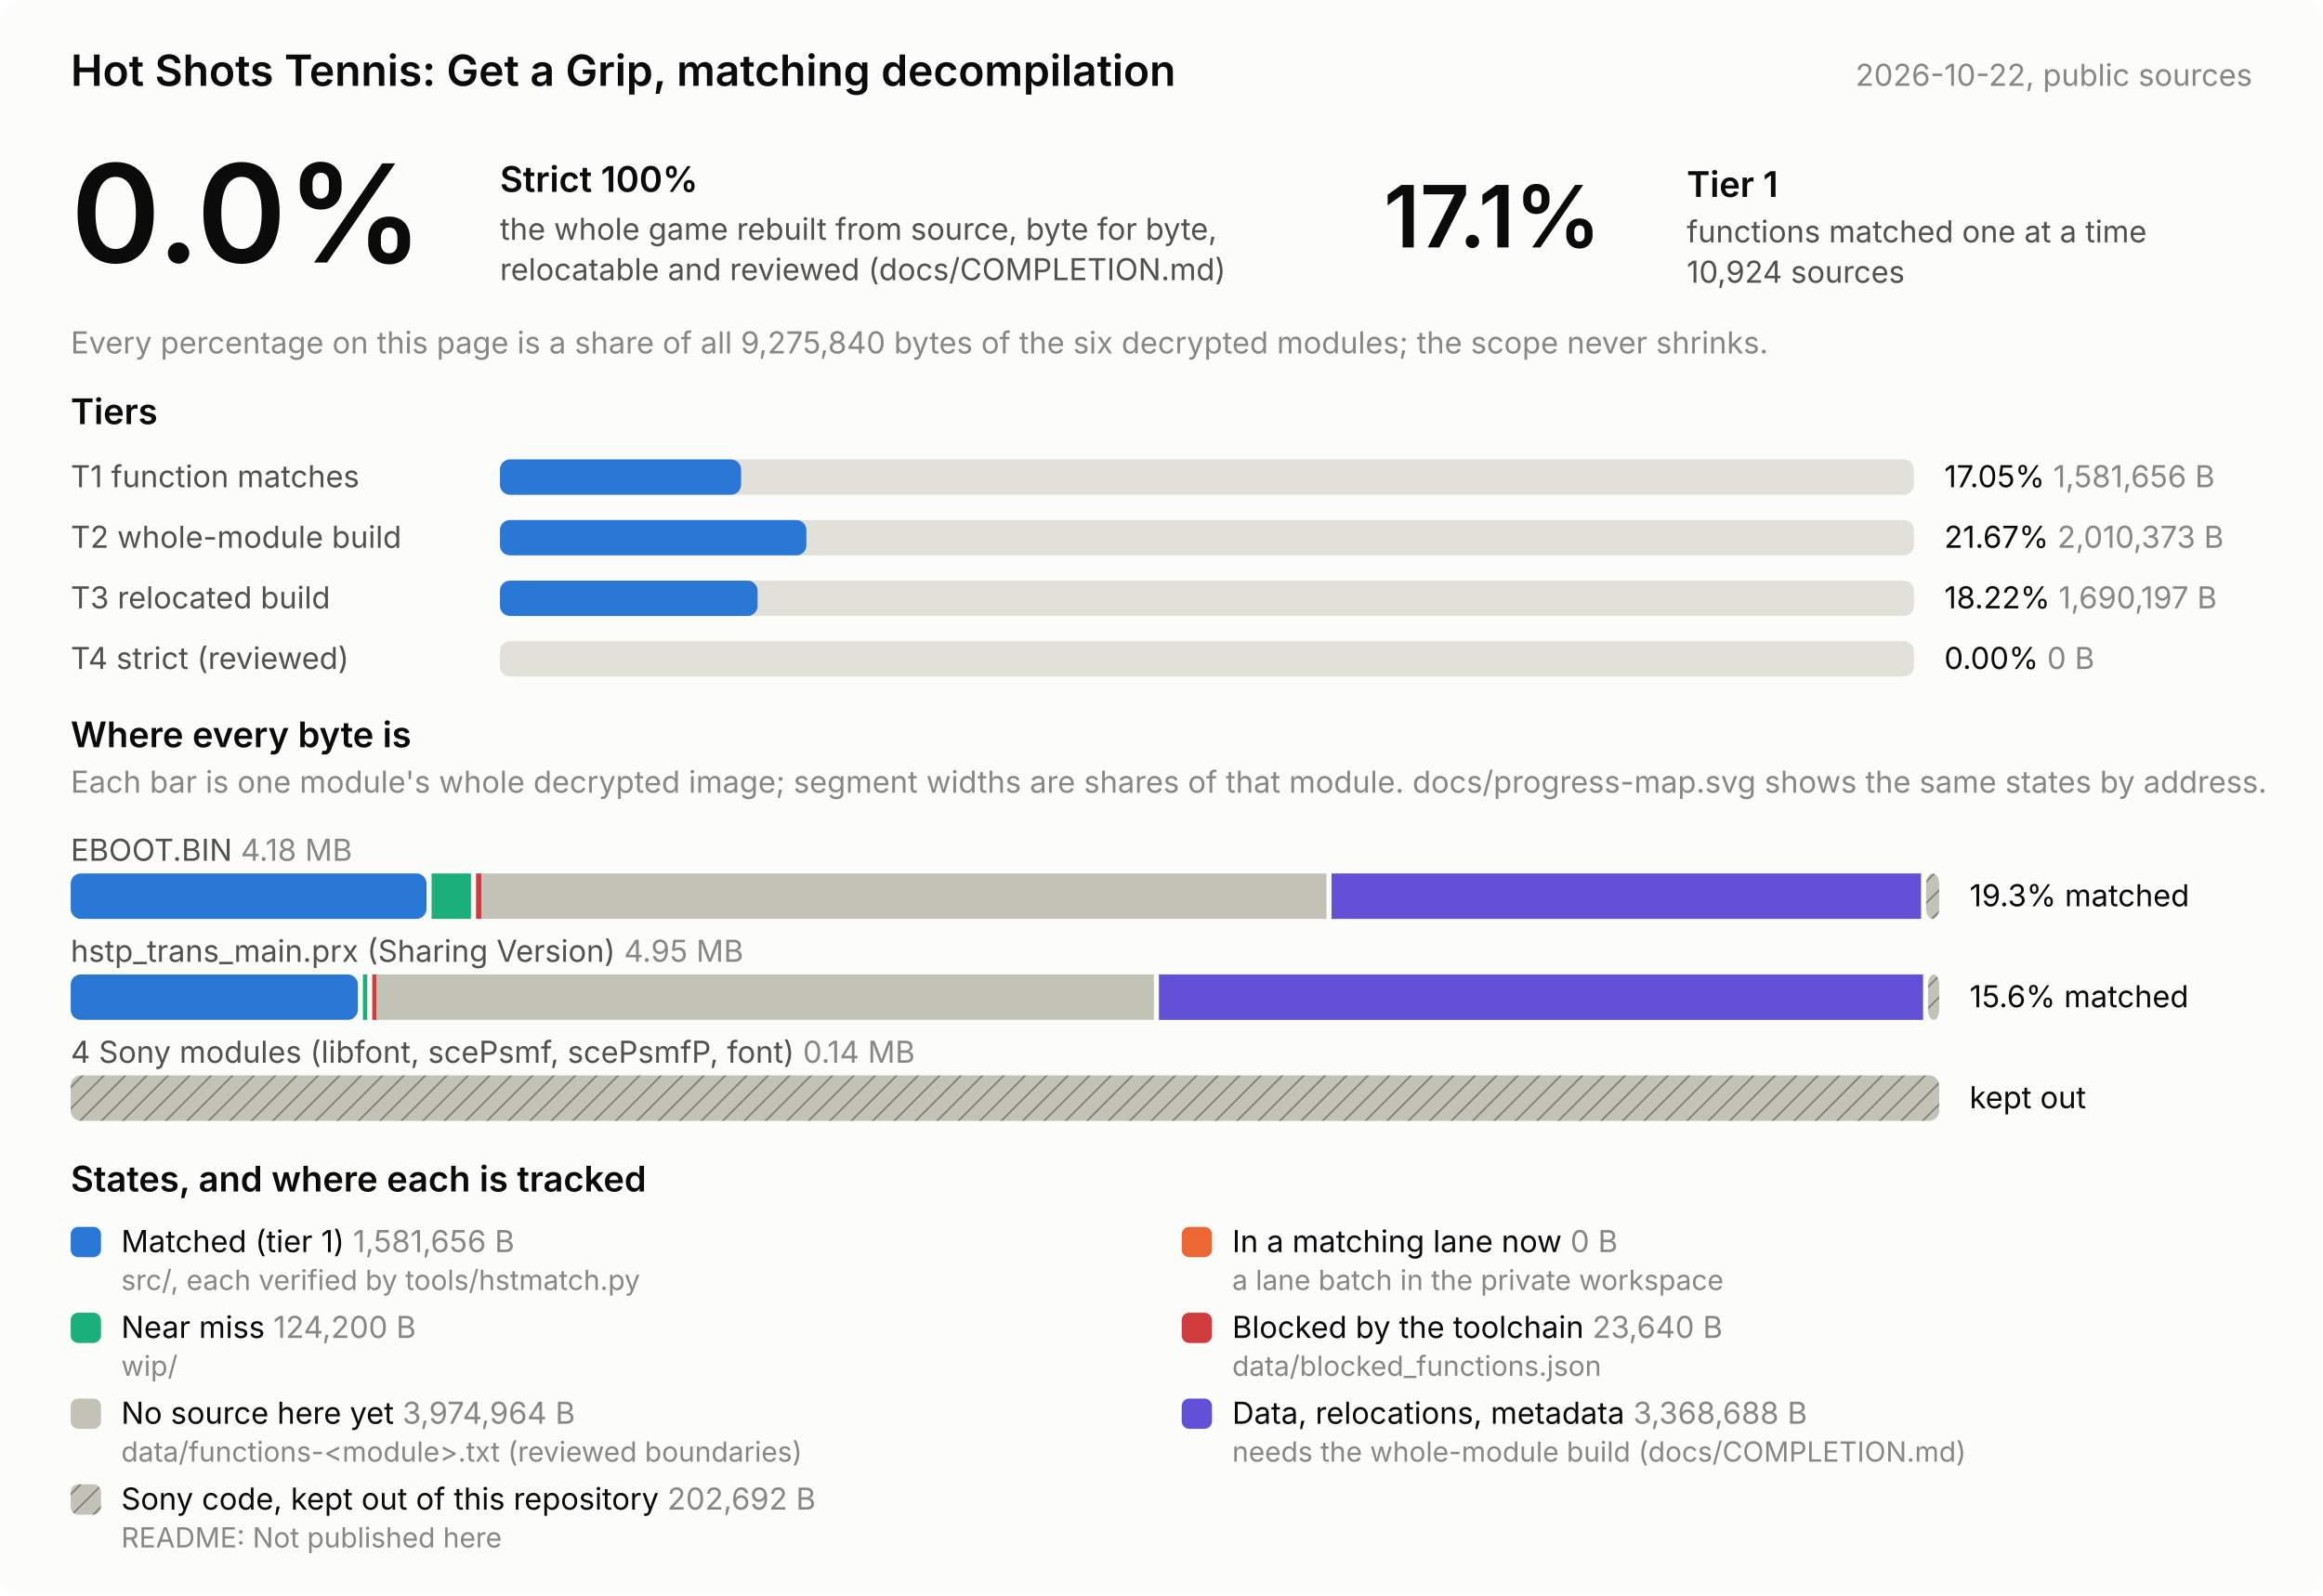
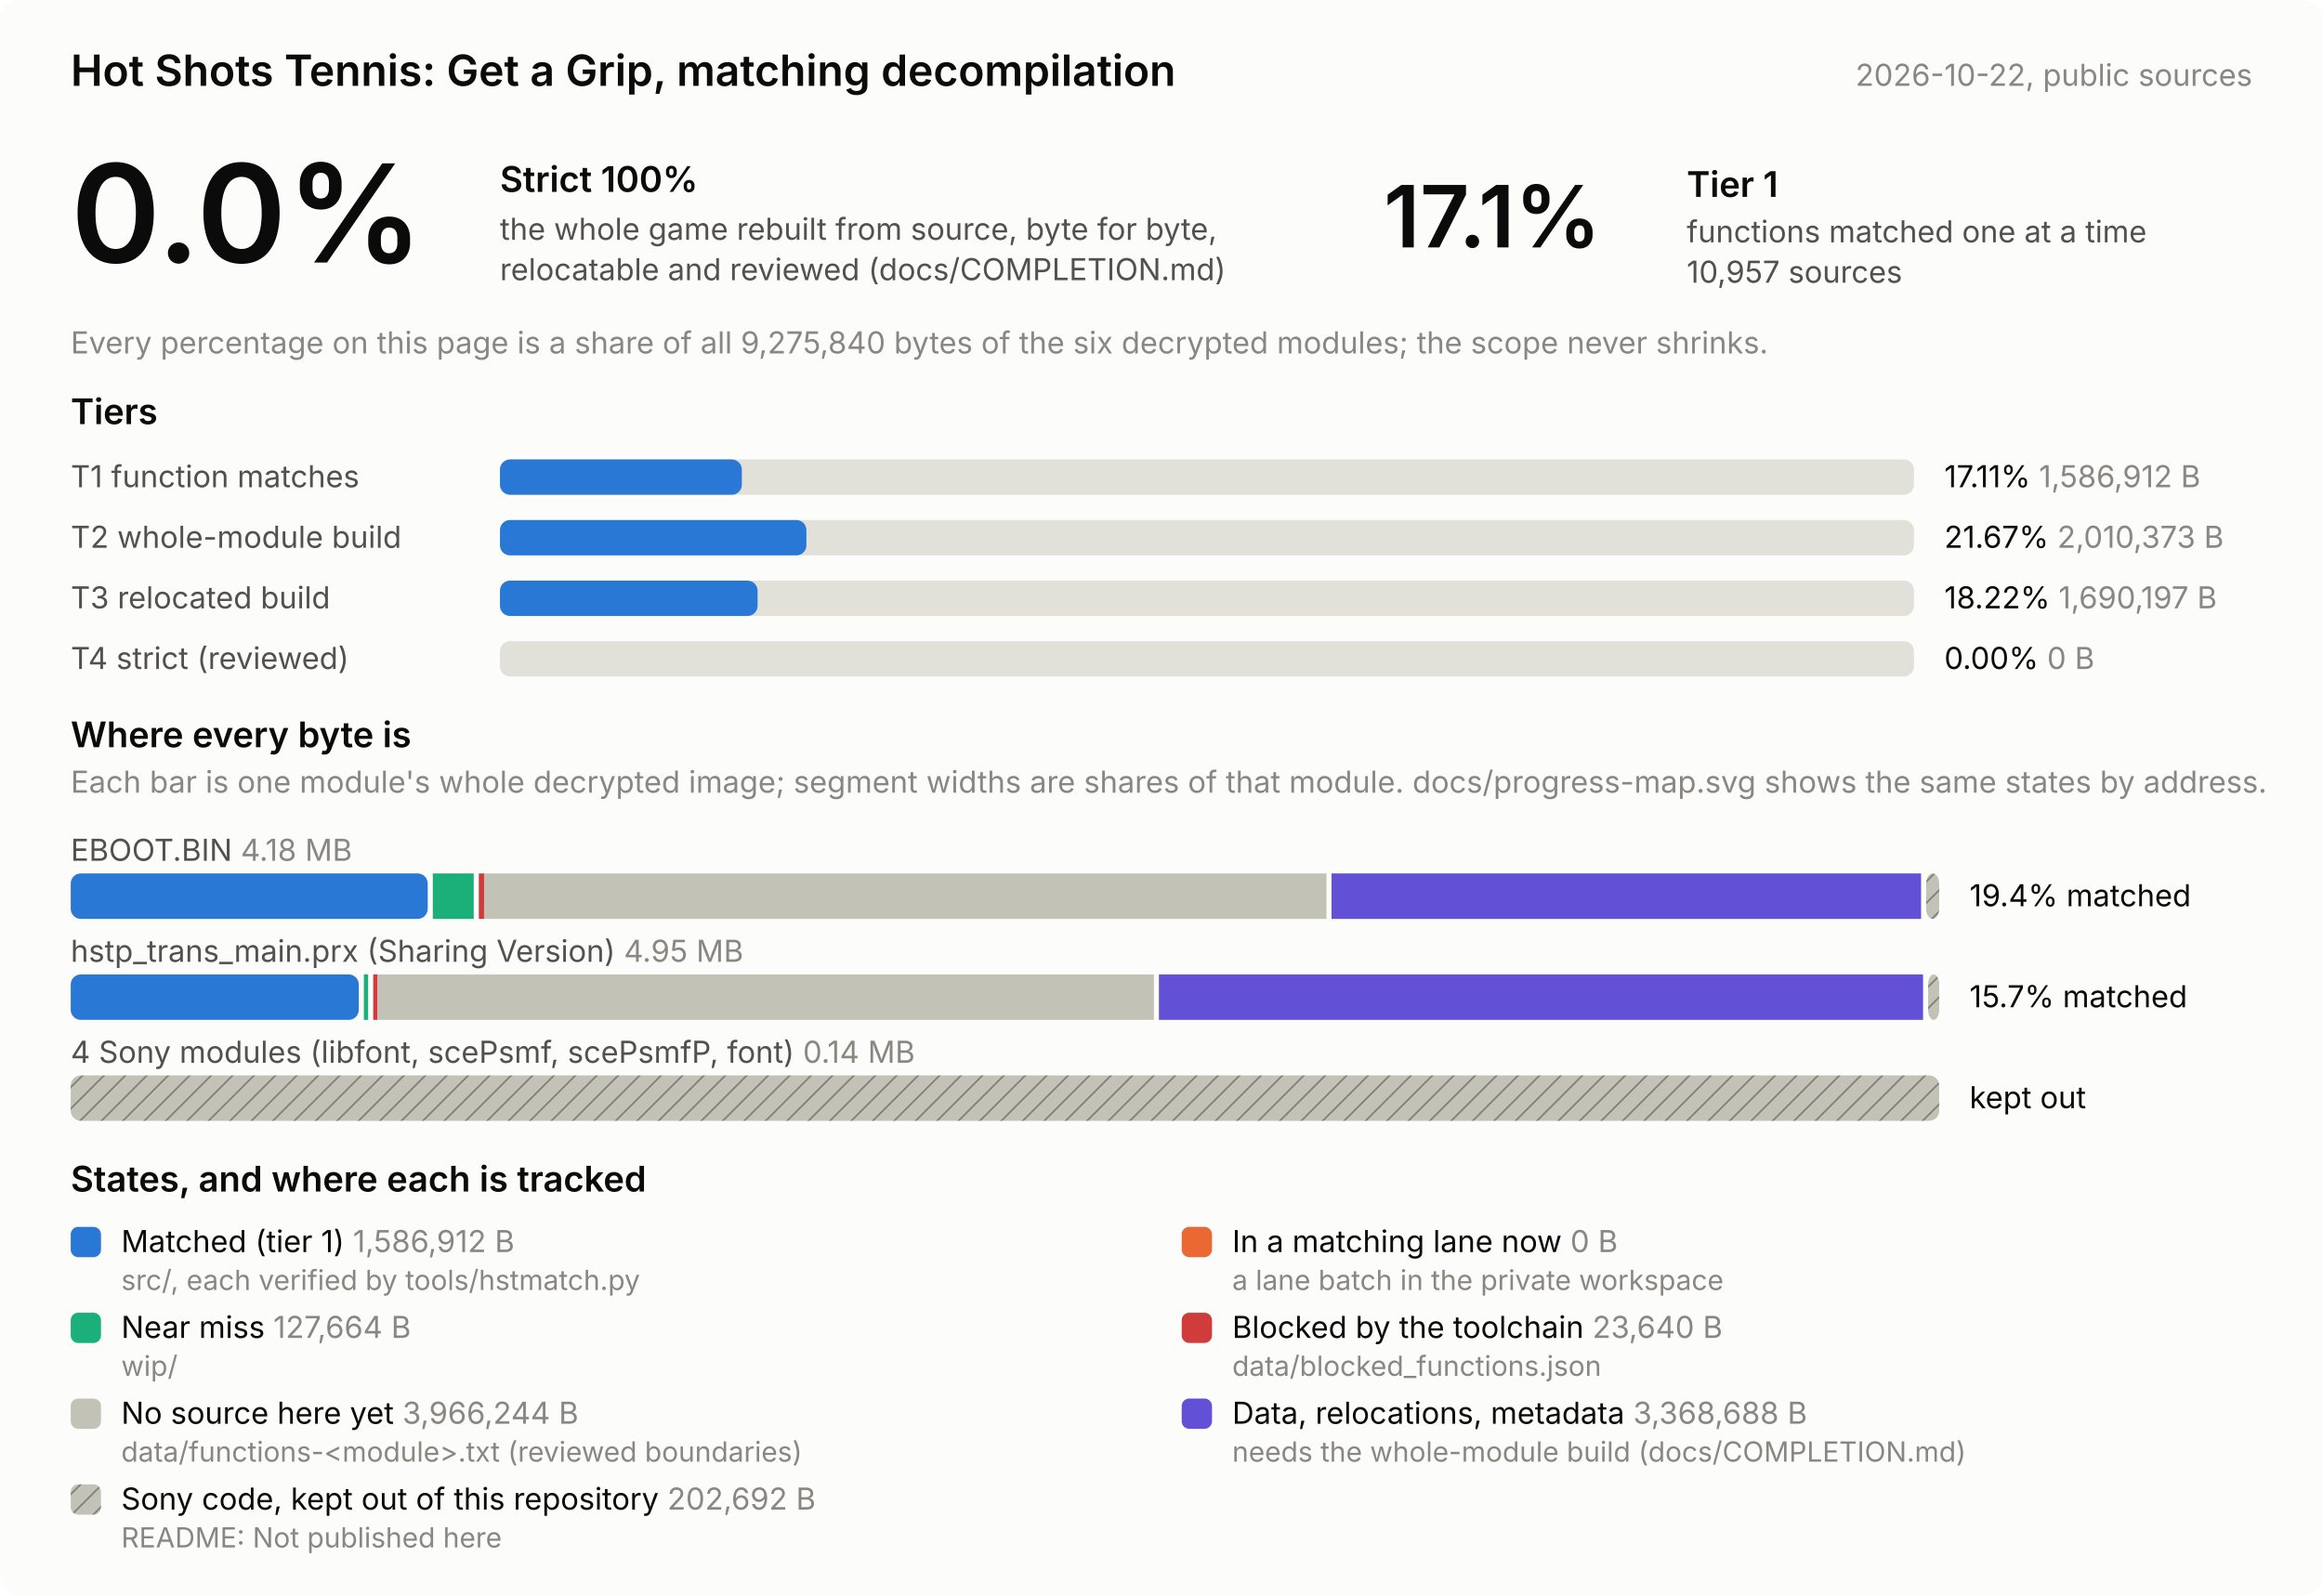
<svg xmlns="http://www.w3.org/2000/svg" viewBox="0 0 920 632" width="920" height="632" role="img" aria-label="Decompilation progress: strict 0.0 percent; tier 1 17.1 percent of all 9,275,840 bytes of six modules">
  <style>
.bg{fill:#fcfcfb}.t1{fill:#0b0b0b}.t2{fill:#52514e}.t3{fill:#898781}.grid{stroke:#e1e0d9}.track{fill:#e1e0d9}
.ln{fill:none;stroke:#2a78d6;stroke-width:2}.ln2{fill:none;stroke:#d03b3b;stroke-width:2;stroke-dasharray:4 3}.dot{fill:#2a78d6}
text{font-family:system-ui,-apple-system,"Segoe UI",sans-serif}.num{font-variant-numeric:tabular-nums}
.hatch-line{stroke:#898781;stroke-width:1.5}
.s-matched{fill:#2a78d6}.s-lane{fill:#eb6834}.s-near{fill:#1baf7a}.s-parked{fill:#eda100}.s-blocked{fill:#d03b3b}.s-todo{fill:#c3c2b7}.s-data{fill:#6250d6}.s-kept{fill:#c3c2b7}
@media (prefers-color-scheme:dark){
.bg{fill:#1a1a19}.t1{fill:#f0efec}.t2{fill:#c3c2b7}.t3{fill:#898781}.grid{stroke:#2c2c2a}.track{fill:#2c2c2a}
.ln{stroke:#3987e5}.dot{fill:#3987e5}.hatch-line{stroke:#898781}
.s-matched{fill:#3987e5}.s-lane{fill:#d95926}.s-near{fill:#199e70}.s-parked{fill:#c98500}.s-blocked{fill:#d03b3b}.s-todo{fill:#4a4a46}.s-data{fill:#9085e9}.s-kept{fill:#4a4a46}}</style>
  <defs>
    <pattern id="hatch" patternUnits="userSpaceOnUse" width="6" height="6" patternTransform="rotate(45)">
      <rect class="s-kept" width="6" height="6" />
      <line class="hatch-line" x1="0" y1="0" x2="0" y2="6" />
    </pattern>
  </defs>
  <rect class="bg" width="920" height="632" rx="8" />
  <text class="t1" x="28" y="34" font-size="17" font-weight="600">Hot Shots Tennis: Get a Grip, matching decompilation</text>
  <text class="t3" x="892" y="34" font-size="12" text-anchor="end">2026-10-22, public sources</text>
  <text class="t1" x="28" y="104" font-size="54" font-weight="600">0.0%</text>
  <text class="t1" x="198" y="76" font-size="14" font-weight="600">Strict 100%</text>
  <text class="t2" x="198" y="95" font-size="12">the whole game rebuilt from source, byte for byte,</text>
  <text class="t2" x="198" y="111" font-size="12">relocatable and reviewed (docs/COMPLETION.md)</text>
  <text class="t1" x="548" y="98" font-size="34" font-weight="600">17.1%</text>
  <text class="t1" x="668" y="78" font-size="14" font-weight="600">Tier 1</text>
  <text class="t2" x="668" y="96" font-size="12">functions matched one at a time</text>
-   <text class="t2" x="668" y="112" font-size="12">10,924 sources</text>
+   <text class="t2" x="668" y="112" font-size="12">10,957 sources</text>
  <text class="t3" x="28" y="140" font-size="12">Every percentage on this page is a share of all 9,275,840 bytes of the six decrypted modules; the scope never shrinks.</text>
  <text class="t1" x="28" y="168" font-size="14" font-weight="600">Tiers</text>
  <text class="t2" x="28" y="193" font-size="12">T1 function matches</text>
  <rect class="track" x="198" y="182" width="560" height="14" rx="4" />
-   <rect class="s-matched" x="198" y="182" width="95.49" height="14" rx="4" />
-   <text class="t1 num" x="770" y="193" font-size="12">17.05%  <tspan class="t3">1,581,656 B</tspan>
+   <rect class="s-matched" x="198" y="182" width="95.80" height="14" rx="4" />
+   <text class="t1 num" x="770" y="193" font-size="12">17.11%  <tspan class="t3">1,586,912 B</tspan>
  </text>
  <text class="t2" x="28" y="217" font-size="12">T2 whole-module build</text>
  <rect class="track" x="198" y="206" width="560" height="14" rx="4" />
  <rect class="s-matched" x="198" y="206" width="121.37" height="14" rx="4" />
  <text class="t1 num" x="770" y="217" font-size="12">21.67%  <tspan class="t3">2,010,373 B</tspan>
  </text>
  <text class="t2" x="28" y="241" font-size="12">T3 relocated build</text>
  <rect class="track" x="198" y="230" width="560" height="14" rx="4" />
  <rect class="s-matched" x="198" y="230" width="102.04" height="14" rx="4" />
  <text class="t1 num" x="770" y="241" font-size="12">18.22%  <tspan class="t3">1,690,197 B</tspan>
  </text>
  <text class="t2" x="28" y="265" font-size="12">T4 strict (reviewed)</text>
  <rect class="track" x="198" y="254" width="560" height="14" rx="4" />
  <text class="t1 num" x="770" y="265" font-size="12">0.00%  <tspan class="t3">0 B</tspan>
  </text>
  <text class="t1" x="28" y="296" font-size="14" font-weight="600">Where every byte is</text>
  <text class="t3" x="28" y="314" font-size="12">Each bar is one module's whole decrypted image; segment widths are shares of that module. docs/progress-map.svg shows the same states by address.</text>
  <text class="t2" x="28" y="341" font-size="12">EBOOT.BIN  <tspan class="t3">4.18 MB</tspan>
  </text>
-   <rect class="s-matched" x="28.00" y="346" width="140.92" height="18" rx="4" />
-   <rect class="s-near" x="170.92" y="346" width="15.61" height="18" rx="0" />
-   <rect class="s-blocked" x="188.53" y="346" width="2.09" height="18" rx="0" />
-   <rect class="s-todo" x="190.62" y="346" width="334.72" height="18" rx="0" />
+   <rect class="s-matched" x="28.00" y="346" width="141.40" height="18" rx="4" />
+   <rect class="s-near" x="171.40" y="346" width="16.22" height="18" rx="0" />
+   <rect class="s-blocked" x="189.63" y="346" width="2.09" height="18" rx="0" />
+   <rect class="s-todo" x="191.72" y="346" width="333.62" height="18" rx="0" />
  <rect class="s-data" x="527.34" y="346" width="233.48" height="18" rx="0" />
  <rect fill="url(#hatch)" x="762.82" y="346" width="5.18" height="18" rx="4" />
-   <text class="t1 num" x="780" y="359" font-size="12">19.3% matched</text>
+   <text class="t1 num" x="780" y="359" font-size="12">19.4% matched</text>
  <text class="t2" x="28" y="381" font-size="12">hstp_trans_main.prx (Sharing Version)  <tspan class="t3">4.95 MB</tspan>
  </text>
-   <rect class="s-matched" x="28.00" y="386" width="113.73" height="18" rx="4" />
-   <rect class="s-near" x="143.73" y="386" width="1.70" height="18" rx="0" />
-   <rect class="s-blocked" x="147.42" y="386" width="1.77" height="18" rx="0" />
-   <rect class="s-todo" x="149.19" y="386" width="307.79" height="18" rx="0" />
+   <rect class="s-matched" x="28.00" y="386" width="114.10" height="18" rx="4" />
+   <rect class="s-near" x="144.10" y="386" width="1.70" height="18" rx="0" />
+   <rect class="s-blocked" x="147.80" y="386" width="1.77" height="18" rx="0" />
+   <rect class="s-todo" x="149.57" y="386" width="307.42" height="18" rx="0" />
  <rect class="s-data" x="458.98" y="386" width="302.63" height="18" rx="0" />
  <rect fill="url(#hatch)" x="763.61" y="386" width="4.39" height="18" rx="4" />
-   <text class="t1 num" x="780" y="399" font-size="12">15.6% matched</text>
+   <text class="t1 num" x="780" y="399" font-size="12">15.7% matched</text>
  <text class="t2" x="28" y="421" font-size="12">4 Sony modules (libfont, scePsmf, scePsmfP, font)  <tspan class="t3">0.14 MB</tspan>
  </text>
  <rect fill="url(#hatch)" x="28.00" y="426" width="740.00" height="18" rx="4" />
  <text class="t1 num" x="780" y="439" font-size="12">kept out</text>
  <text class="t1" x="28" y="472" font-size="14" font-weight="600">States, and where each is tracked</text>
  <rect class="s-matched" x="28" y="486" width="12" height="12" rx="3" />
-   <text class="t1" x="48" y="496" font-size="12">Matched (tier 1)  <tspan class="t3 num">1,581,656 B</tspan>
+   <text class="t1" x="48" y="496" font-size="12">Matched (tier 1)  <tspan class="t3 num">1,586,912 B</tspan>
  </text>
  <text class="t3" x="48" y="511" font-size="11">src/, each verified by tools/hstmatch.py</text>
  <rect class="s-lane" x="468" y="486" width="12" height="12" rx="3" />
  <text class="t1" x="488" y="496" font-size="12">In a matching lane now  <tspan class="t3 num">0 B</tspan>
  </text>
  <text class="t3" x="488" y="511" font-size="11">a lane batch in the private workspace</text>
  <rect class="s-near" x="28" y="520" width="12" height="12" rx="3" />
-   <text class="t1" x="48" y="530" font-size="12">Near miss  <tspan class="t3 num">124,200 B</tspan>
+   <text class="t1" x="48" y="530" font-size="12">Near miss  <tspan class="t3 num">127,664 B</tspan>
  </text>
  <text class="t3" x="48" y="545" font-size="11">wip/</text>
  <rect class="s-blocked" x="468" y="520" width="12" height="12" rx="3" />
  <text class="t1" x="488" y="530" font-size="12">Blocked by the toolchain  <tspan class="t3 num">23,640 B</tspan>
  </text>
  <text class="t3" x="488" y="545" font-size="11">data/blocked_functions.json</text>
  <rect class="s-todo" x="28" y="554" width="12" height="12" rx="3" />
-   <text class="t1" x="48" y="564" font-size="12">No source here yet  <tspan class="t3 num">3,974,964 B</tspan>
+   <text class="t1" x="48" y="564" font-size="12">No source here yet  <tspan class="t3 num">3,966,244 B</tspan>
  </text>
  <text class="t3" x="48" y="579" font-size="11">data/functions-&lt;module&gt;.txt (reviewed boundaries)</text>
  <rect class="s-data" x="468" y="554" width="12" height="12" rx="3" />
  <text class="t1" x="488" y="564" font-size="12">Data, relocations, metadata  <tspan class="t3 num">3,368,688 B</tspan>
  </text>
  <text class="t3" x="488" y="579" font-size="11">needs the whole-module build (docs/COMPLETION.md)</text>
  <rect fill="url(#hatch)" x="28" y="588" width="12" height="12" rx="3" />
  <text class="t1" x="48" y="598" font-size="12">Sony code, kept out of this repository  <tspan class="t3 num">202,692 B</tspan>
  </text>
  <text class="t3" x="48" y="613" font-size="11">README: Not published here</text>
</svg>
